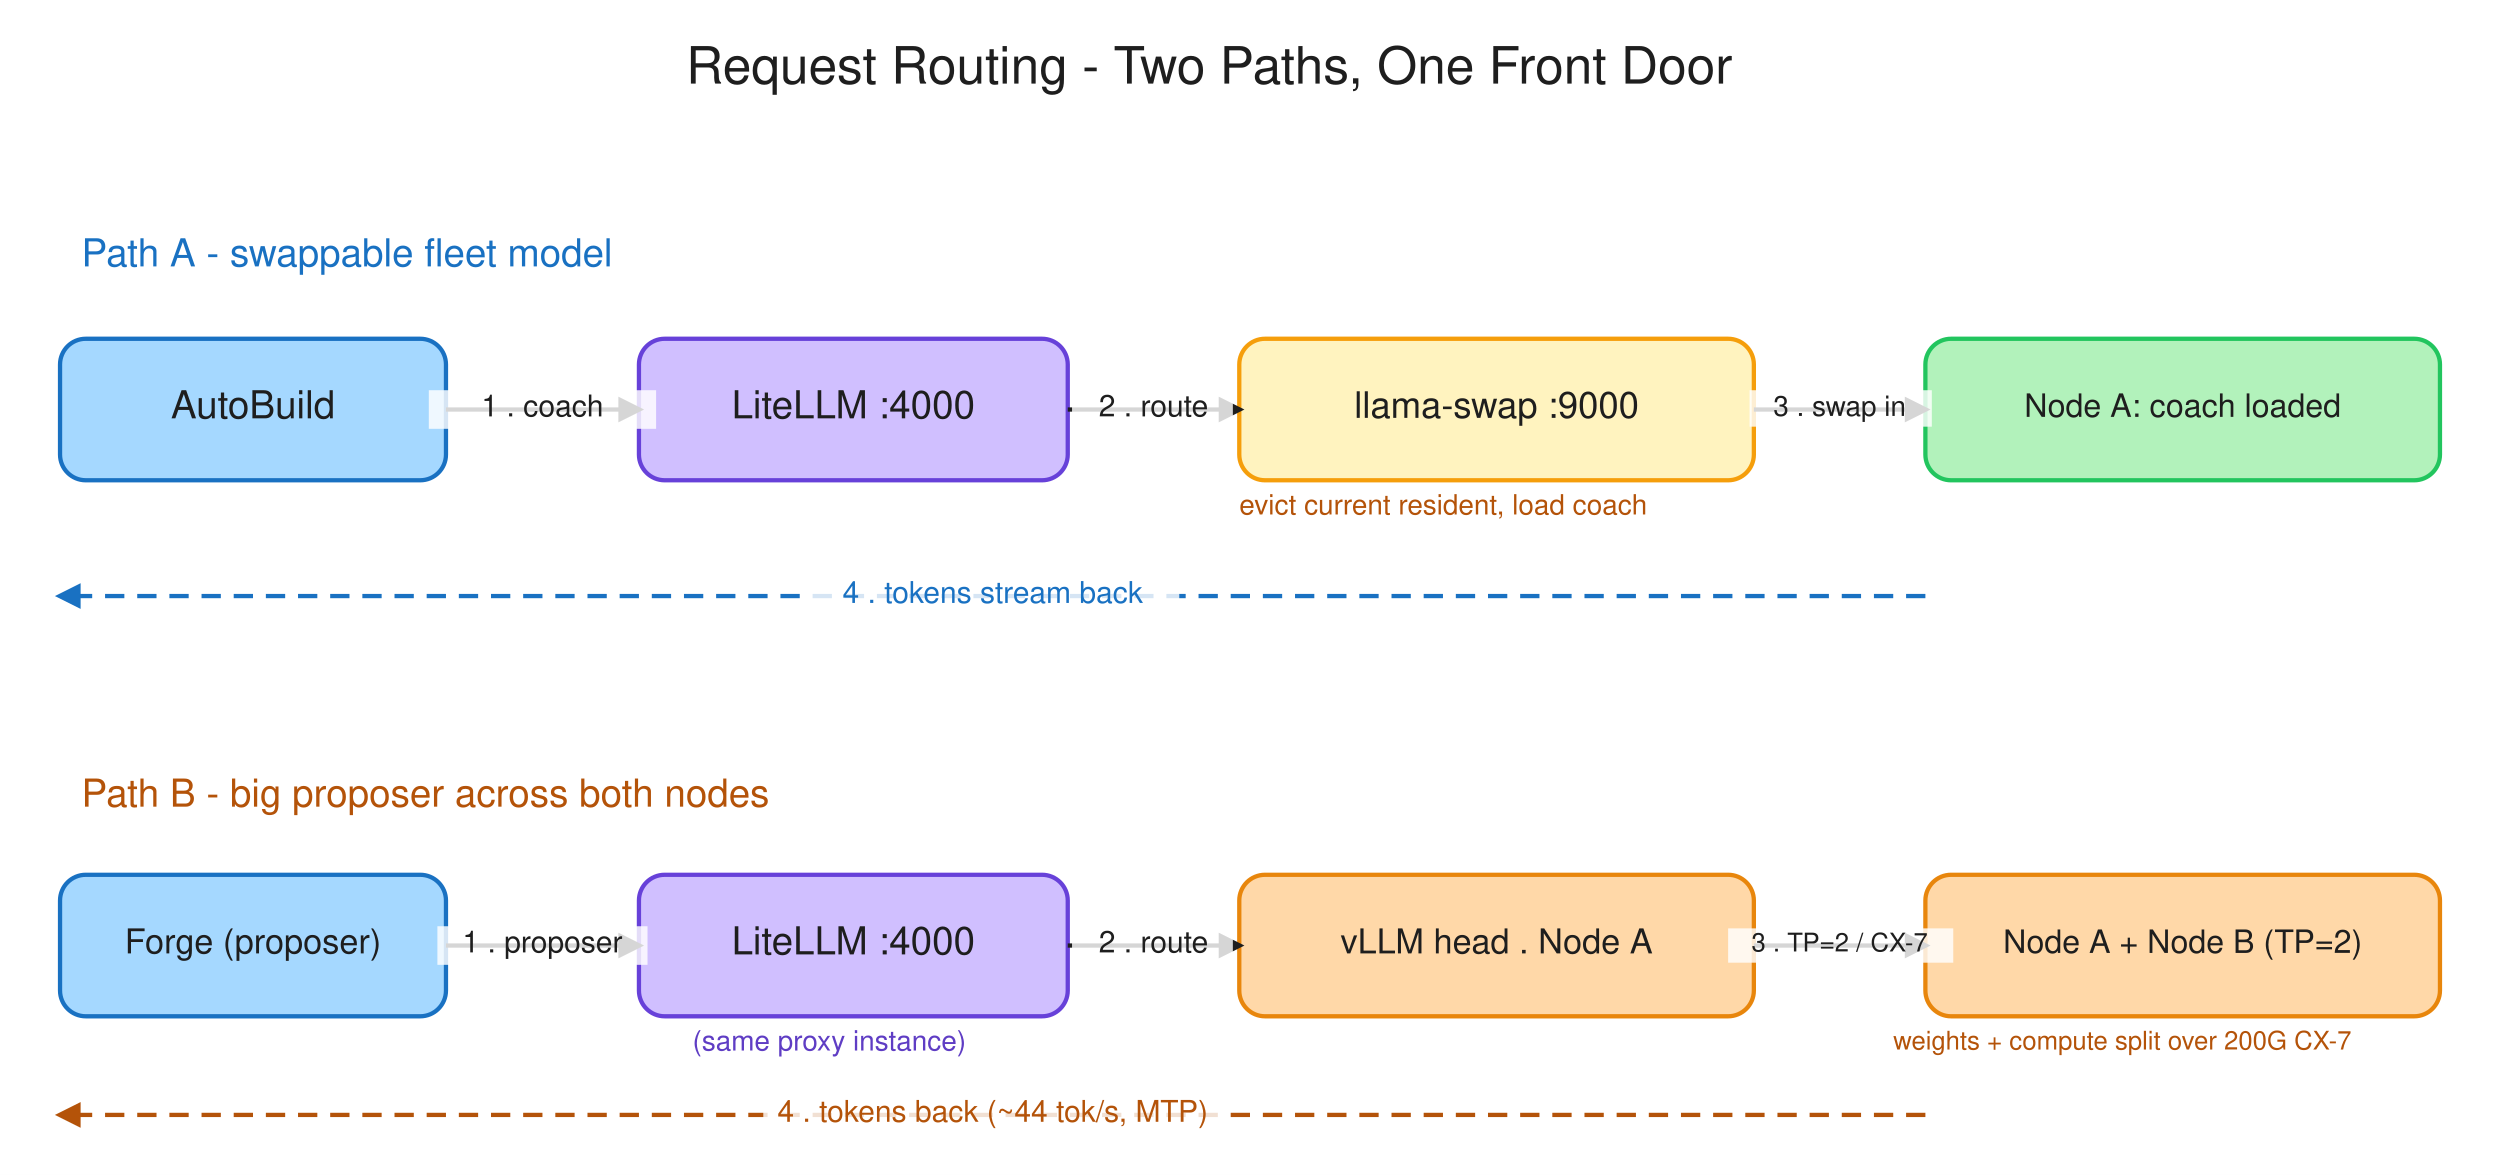
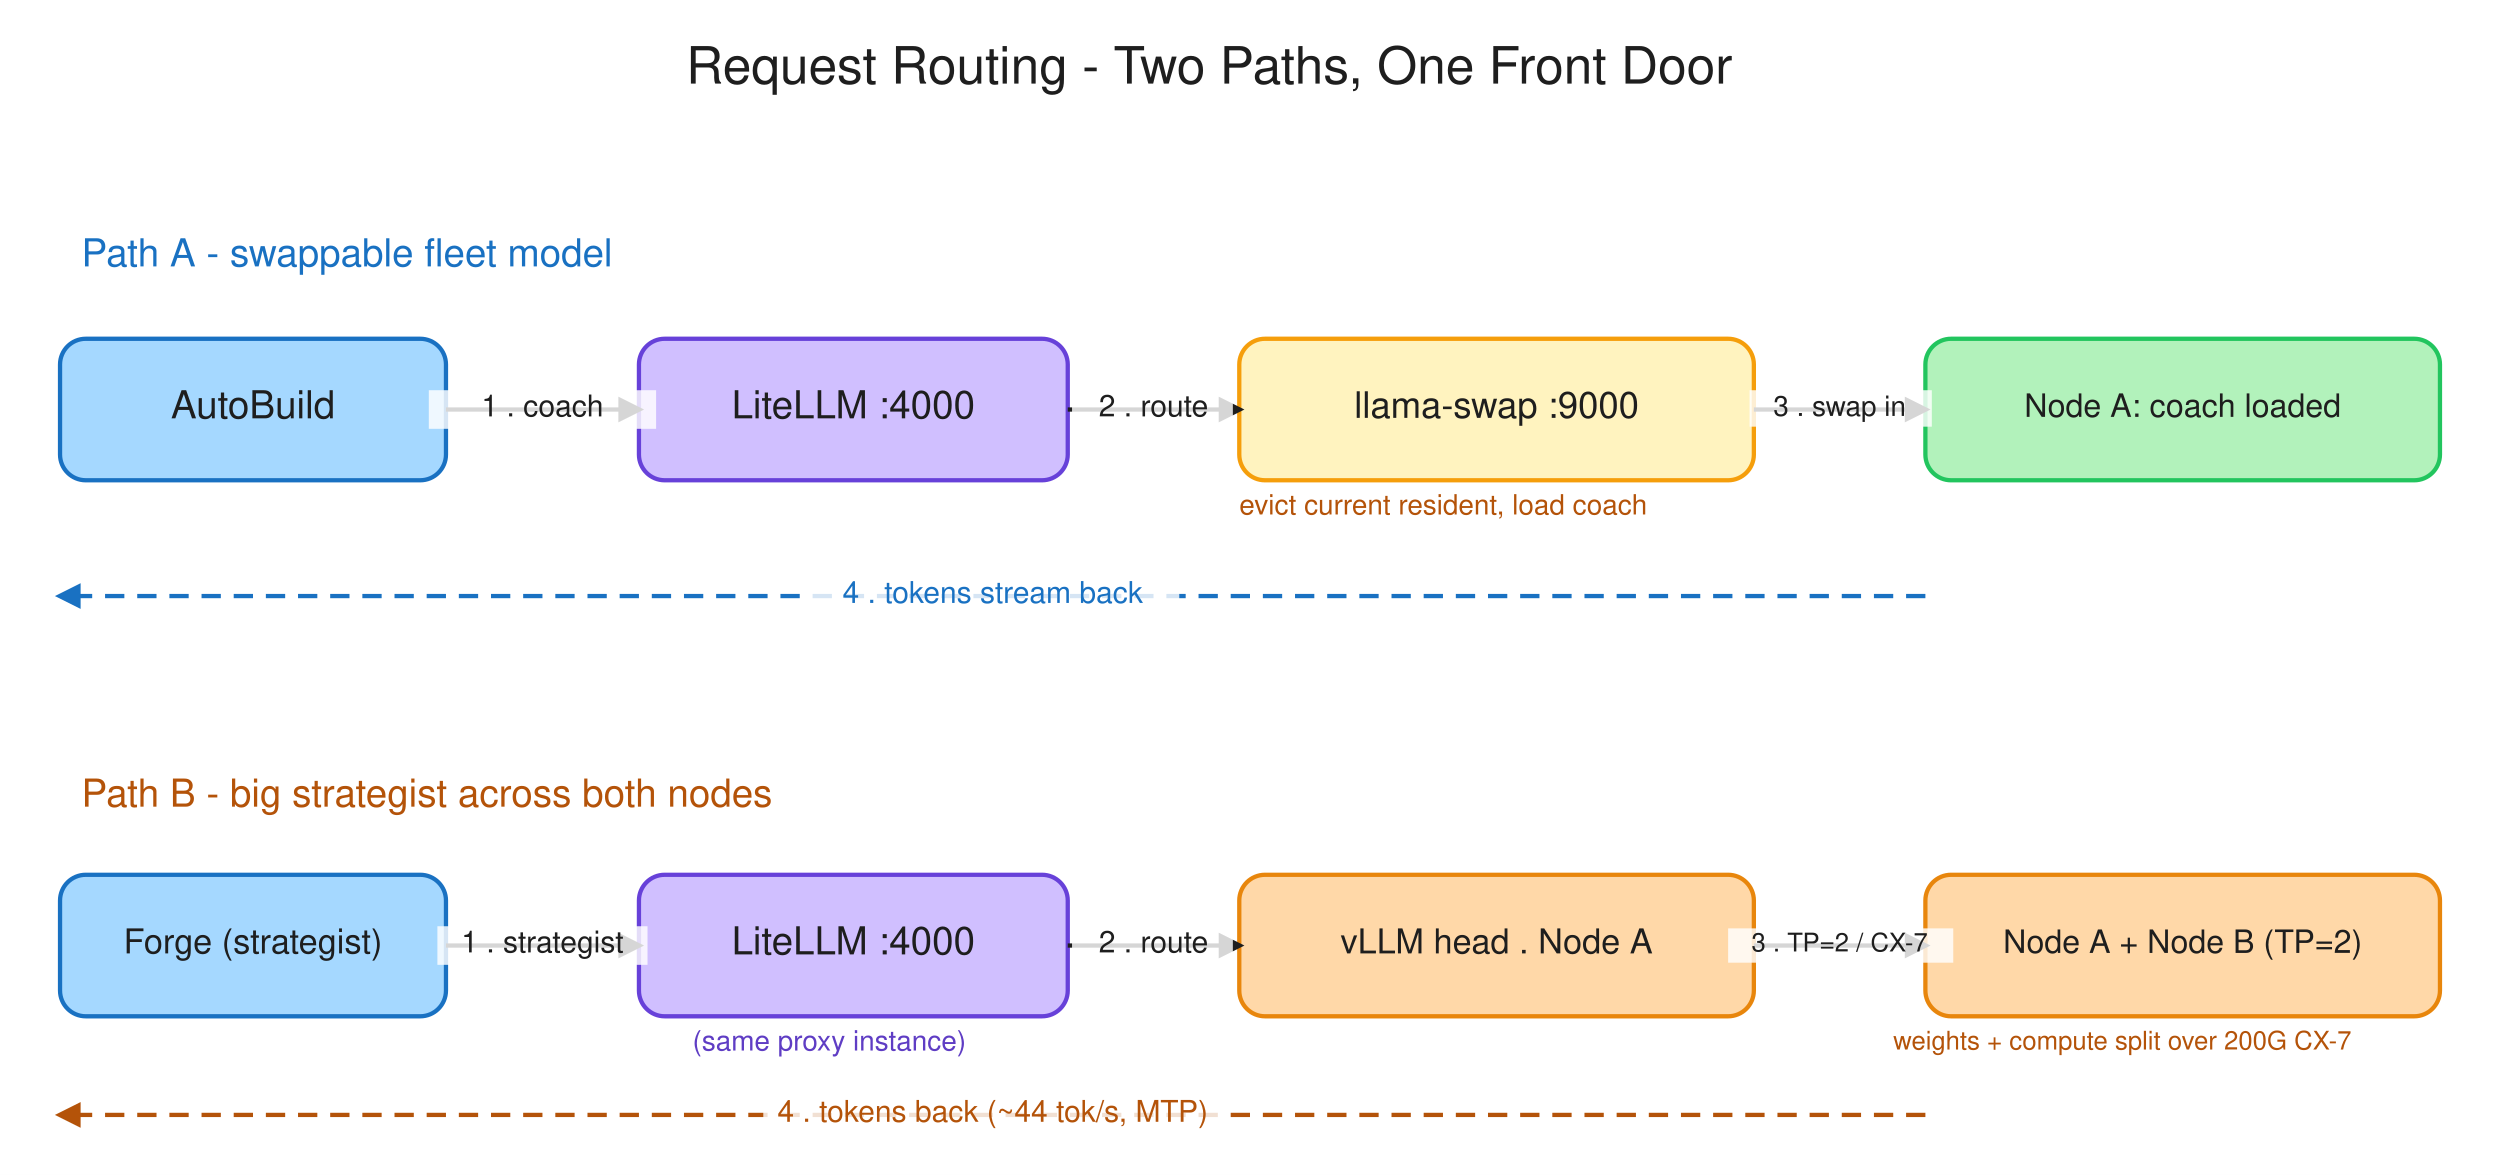
<svg xmlns="http://www.w3.org/2000/svg" viewBox="22 -8 1166 548" width="1166" height="548" font-family="Helvetica,Arial,sans-serif">
  <defs>
    <marker id="ah_b45309" viewBox="0 0 10 10" refX="8" refY="5" markerUnits="userSpaceOnUse" markerWidth="12" markerHeight="12" orient="auto-start-reverse">
      <path d="M0,0 L10,5 L0,10 z" fill="#b45309" />
    </marker>
    <marker id="ah_1e1e1e" viewBox="0 0 10 10" refX="8" refY="5" markerUnits="userSpaceOnUse" markerWidth="12" markerHeight="12" orient="auto-start-reverse">
      <path d="M0,0 L10,5 L0,10 z" fill="#1e1e1e" />
    </marker>
    <marker id="ah_1971c2" viewBox="0 0 10 10" refX="8" refY="5" markerUnits="userSpaceOnUse" markerWidth="12" markerHeight="12" orient="auto-start-reverse">
      <path d="M0,0 L10,5 L0,10 z" fill="#1971c2" />
    </marker>
  </defs>
  <rect x="22" y="-8" width="1166" height="548" fill="#ffffff" />
  <text x="342" y="20" font-size="24" text-anchor="start" dominant-baseline="hanging" fill="#1e1e1e">Request Routing - Two Paths, One Front Door</text>
  <text x="60" y="108" font-size="18" text-anchor="start" dominant-baseline="hanging" fill="#1971c2">Path A   -   swappable fleet model</text>
  <rect x="50" y="150" width="180" height="66" rx="12" fill="#a5d8ff" fill-opacity="1.00" stroke="#1971c2" stroke-width="2" stroke-opacity="1.00" />
  <text x="140" y="183" font-size="18" text-anchor="middle" dominant-baseline="central" fill="#1e1e1e">AutoBuild</text>
  <rect x="320" y="150" width="200" height="66" rx="12" fill="#d0bfff" fill-opacity="1.00" stroke="#6741d9" stroke-width="2" stroke-opacity="1.00" />
  <text x="420" y="183" font-size="18" text-anchor="middle" dominant-baseline="central" fill="#1e1e1e">LiteLLM :4000</text>
  <rect x="600" y="150" width="240" height="66" rx="12" fill="#fff3bf" fill-opacity="1.00" stroke="#f59e0b" stroke-width="2" stroke-opacity="1.00" />
  <text x="720" y="183" font-size="17" text-anchor="middle" dominant-baseline="central" fill="#1e1e1e">llama-swap :9000</text>
  <rect x="920" y="150" width="240" height="66" rx="12" fill="#b2f2bb" fill-opacity="1.00" stroke="#22c55e" stroke-width="2" stroke-opacity="1.00" />
  <text x="1040" y="183" font-size="15" text-anchor="middle" dominant-baseline="central" fill="#1e1e1e">Node A: coach loaded</text>
  <path d="M 230,183 L 320,183" fill="none" stroke="#1e1e1e" stroke-width="2" marker-end="url(#ah_1e1e1e)" />
  <rect x="222" y="174" width="106" height="18" fill="#ffffff" fill-opacity="0.82" />
  <text x="275" y="183" font-size="14" text-anchor="middle" dominant-baseline="central" fill="#1e1e1e">1 . coach</text>
  <path d="M 520,183 L 600,183" fill="none" stroke="#1e1e1e" stroke-width="2" marker-end="url(#ah_1e1e1e)" />
  <rect x="522" y="174" width="75" height="18" fill="#ffffff" fill-opacity="0.82" />
  <text x="560" y="183" font-size="14" text-anchor="middle" dominant-baseline="central" fill="#1e1e1e">2 . route</text>
  <path d="M 840,183 L 920,183" fill="none" stroke="#1e1e1e" stroke-width="2" marker-end="url(#ah_1e1e1e)" />
  <rect x="838" y="174" width="85" height="17" fill="#ffffff" fill-opacity="0.82" />
  <text x="880" y="183" font-size="13" text-anchor="middle" dominant-baseline="central" fill="#1e1e1e">3 . swap in</text>
  <text x="600" y="226" font-size="13" text-anchor="start" dominant-baseline="hanging" fill="#b45309">evict current resident, load coach</text>
  <path d="M 920,270 L 50,270" fill="none" stroke="#1971c2" stroke-width="2" stroke-dasharray="9 6" marker-end="url(#ah_1971c2)" />
  <rect x="397" y="261" width="175" height="18" fill="#ffffff" fill-opacity="0.82" />
  <text x="485" y="270" font-size="14" text-anchor="middle" dominant-baseline="central" fill="#1971c2">4 . tokens stream back</text>
-   <text x="60" y="360" font-size="18" text-anchor="start" dominant-baseline="hanging" fill="#b45309">Path B   -   big proposer across both nodes</text>
+   <text x="60" y="360" font-size="18" text-anchor="start" dominant-baseline="hanging" fill="#b45309">Path B   -   big strategist across both nodes</text>
  <rect x="50" y="400" width="180" height="66" rx="12" fill="#a5d8ff" fill-opacity="1.00" stroke="#1971c2" stroke-width="2" stroke-opacity="1.00" />
-   <text x="140" y="433" font-size="16" text-anchor="middle" dominant-baseline="central" fill="#1e1e1e">Forge (proposer)</text>
+   <text x="140" y="433" font-size="16" text-anchor="middle" dominant-baseline="central" fill="#1e1e1e">Forge (strategist)</text>
  <rect x="320" y="400" width="200" height="66" rx="12" fill="#d0bfff" fill-opacity="1.00" stroke="#6741d9" stroke-width="2" stroke-opacity="1.00" />
  <text x="420" y="433" font-size="18" text-anchor="middle" dominant-baseline="central" fill="#1e1e1e">LiteLLM :4000</text>
  <rect x="600" y="400" width="240" height="66" rx="12" fill="#ffd8a8" fill-opacity="1.00" stroke="#e8860c" stroke-width="2" stroke-opacity="1.00" />
  <text x="720" y="433" font-size="16" text-anchor="middle" dominant-baseline="central" fill="#1e1e1e">vLLM head . Node A</text>
  <rect x="920" y="400" width="240" height="66" rx="12" fill="#ffd8a8" fill-opacity="1.00" stroke="#e8860c" stroke-width="2" stroke-opacity="1.00" />
  <text x="1040" y="433" font-size="15" text-anchor="middle" dominant-baseline="central" fill="#1e1e1e">Node A + Node B  (TP=2)</text>
  <path d="M 230,433 L 320,433" fill="none" stroke="#1e1e1e" stroke-width="2" marker-end="url(#ah_1e1e1e)" />
  <rect x="226" y="424" width="98" height="18" fill="#ffffff" fill-opacity="0.82" />
-   <text x="275" y="433" font-size="14" text-anchor="middle" dominant-baseline="central" fill="#1e1e1e">1 . proposer</text>
+   <text x="275" y="433" font-size="14" text-anchor="middle" dominant-baseline="central" fill="#1e1e1e">1 . strategist</text>
  <path d="M 520,433 L 600,433" fill="none" stroke="#1e1e1e" stroke-width="2" marker-end="url(#ah_1e1e1e)" />
  <rect x="522" y="424" width="75" height="18" fill="#ffffff" fill-opacity="0.82" />
  <text x="560" y="433" font-size="14" text-anchor="middle" dominant-baseline="central" fill="#1e1e1e">2 . route</text>
  <path d="M 840,433 L 920,433" fill="none" stroke="#1e1e1e" stroke-width="2" marker-end="url(#ah_1e1e1e)" />
  <rect x="828" y="425" width="105" height="16" fill="#ffffff" fill-opacity="0.82" />
  <text x="880" y="433" font-size="12" text-anchor="middle" dominant-baseline="central" fill="#1e1e1e">3 . TP=2 / CX-7</text>
  <text x="345" y="476" font-size="13" text-anchor="start" dominant-baseline="hanging" fill="#5f3dc4">(same proxy instance)</text>
  <text x="905" y="476" font-size="12" text-anchor="start" dominant-baseline="hanging" fill="#b45309">weights + compute split over 200G CX-7</text>
  <path d="M 920,512 L 50,512" fill="none" stroke="#b45309" stroke-width="2" stroke-dasharray="9 6" marker-end="url(#ah_b45309)" />
  <rect x="378" y="503" width="214" height="18" fill="#ffffff" fill-opacity="0.82" />
  <text x="485" y="512" font-size="14" text-anchor="middle" dominant-baseline="central" fill="#b45309">4 . tokens back (~44 tok/s, MTP)</text>
</svg>
